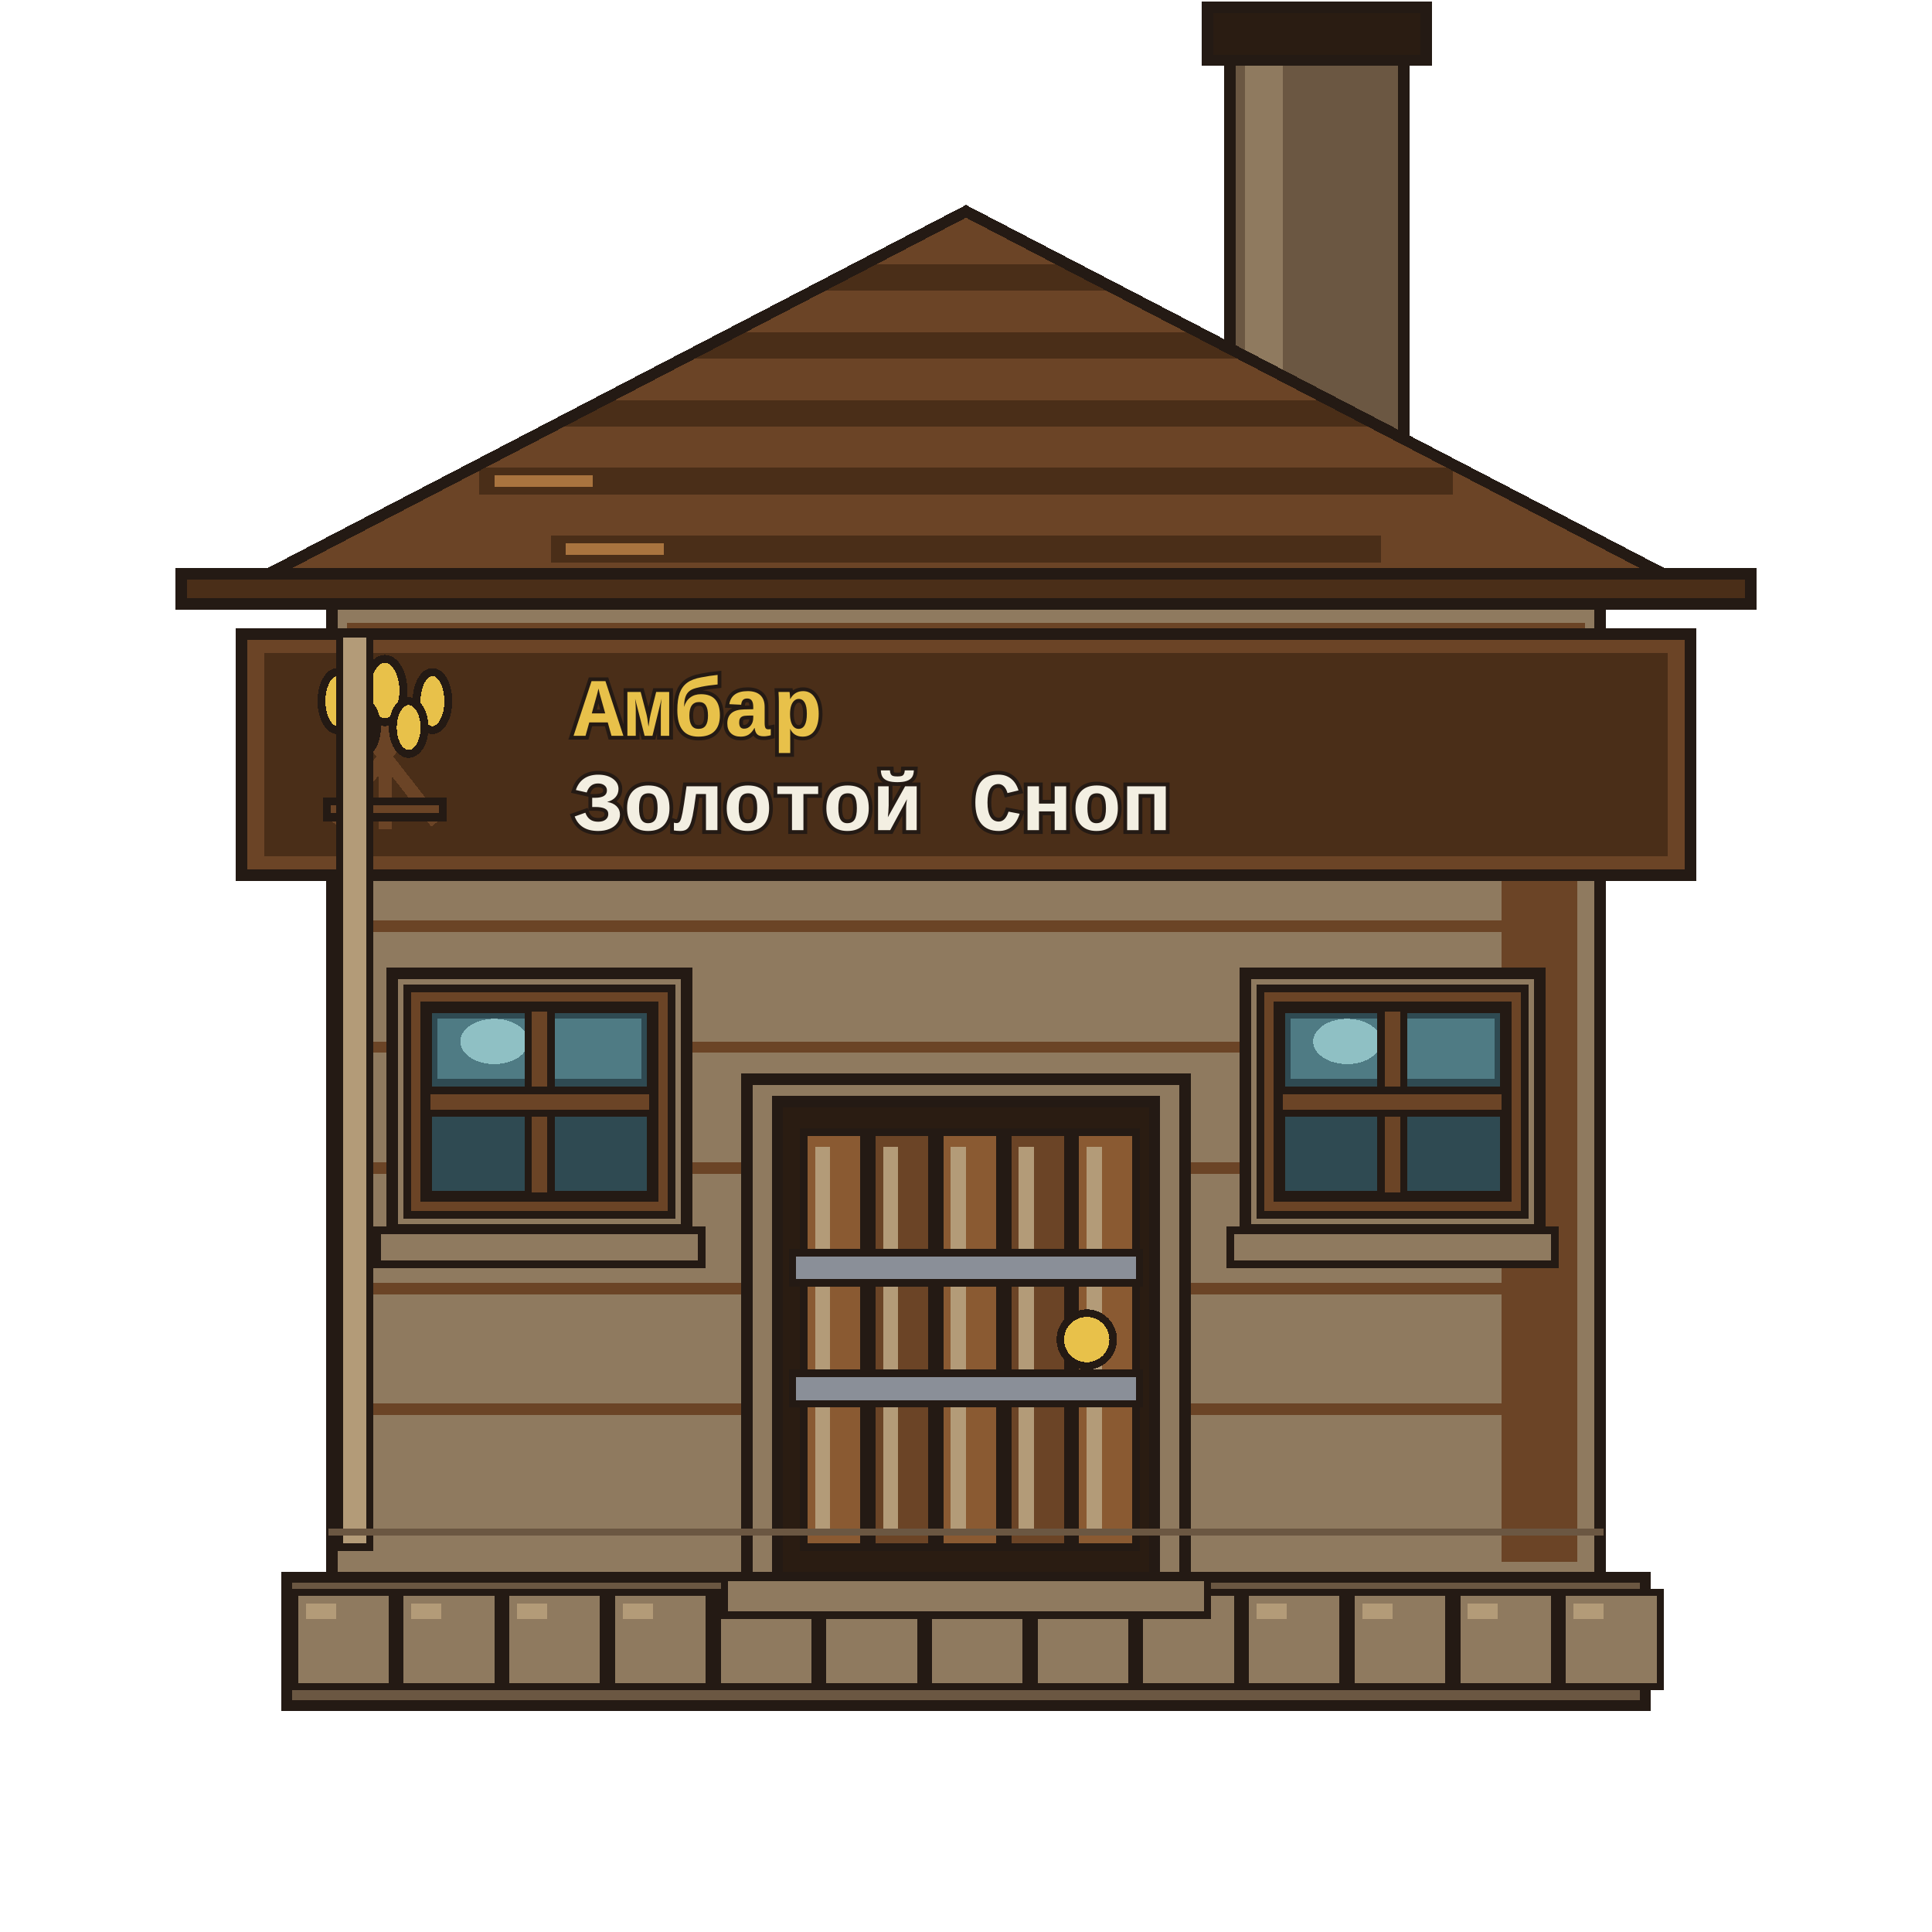
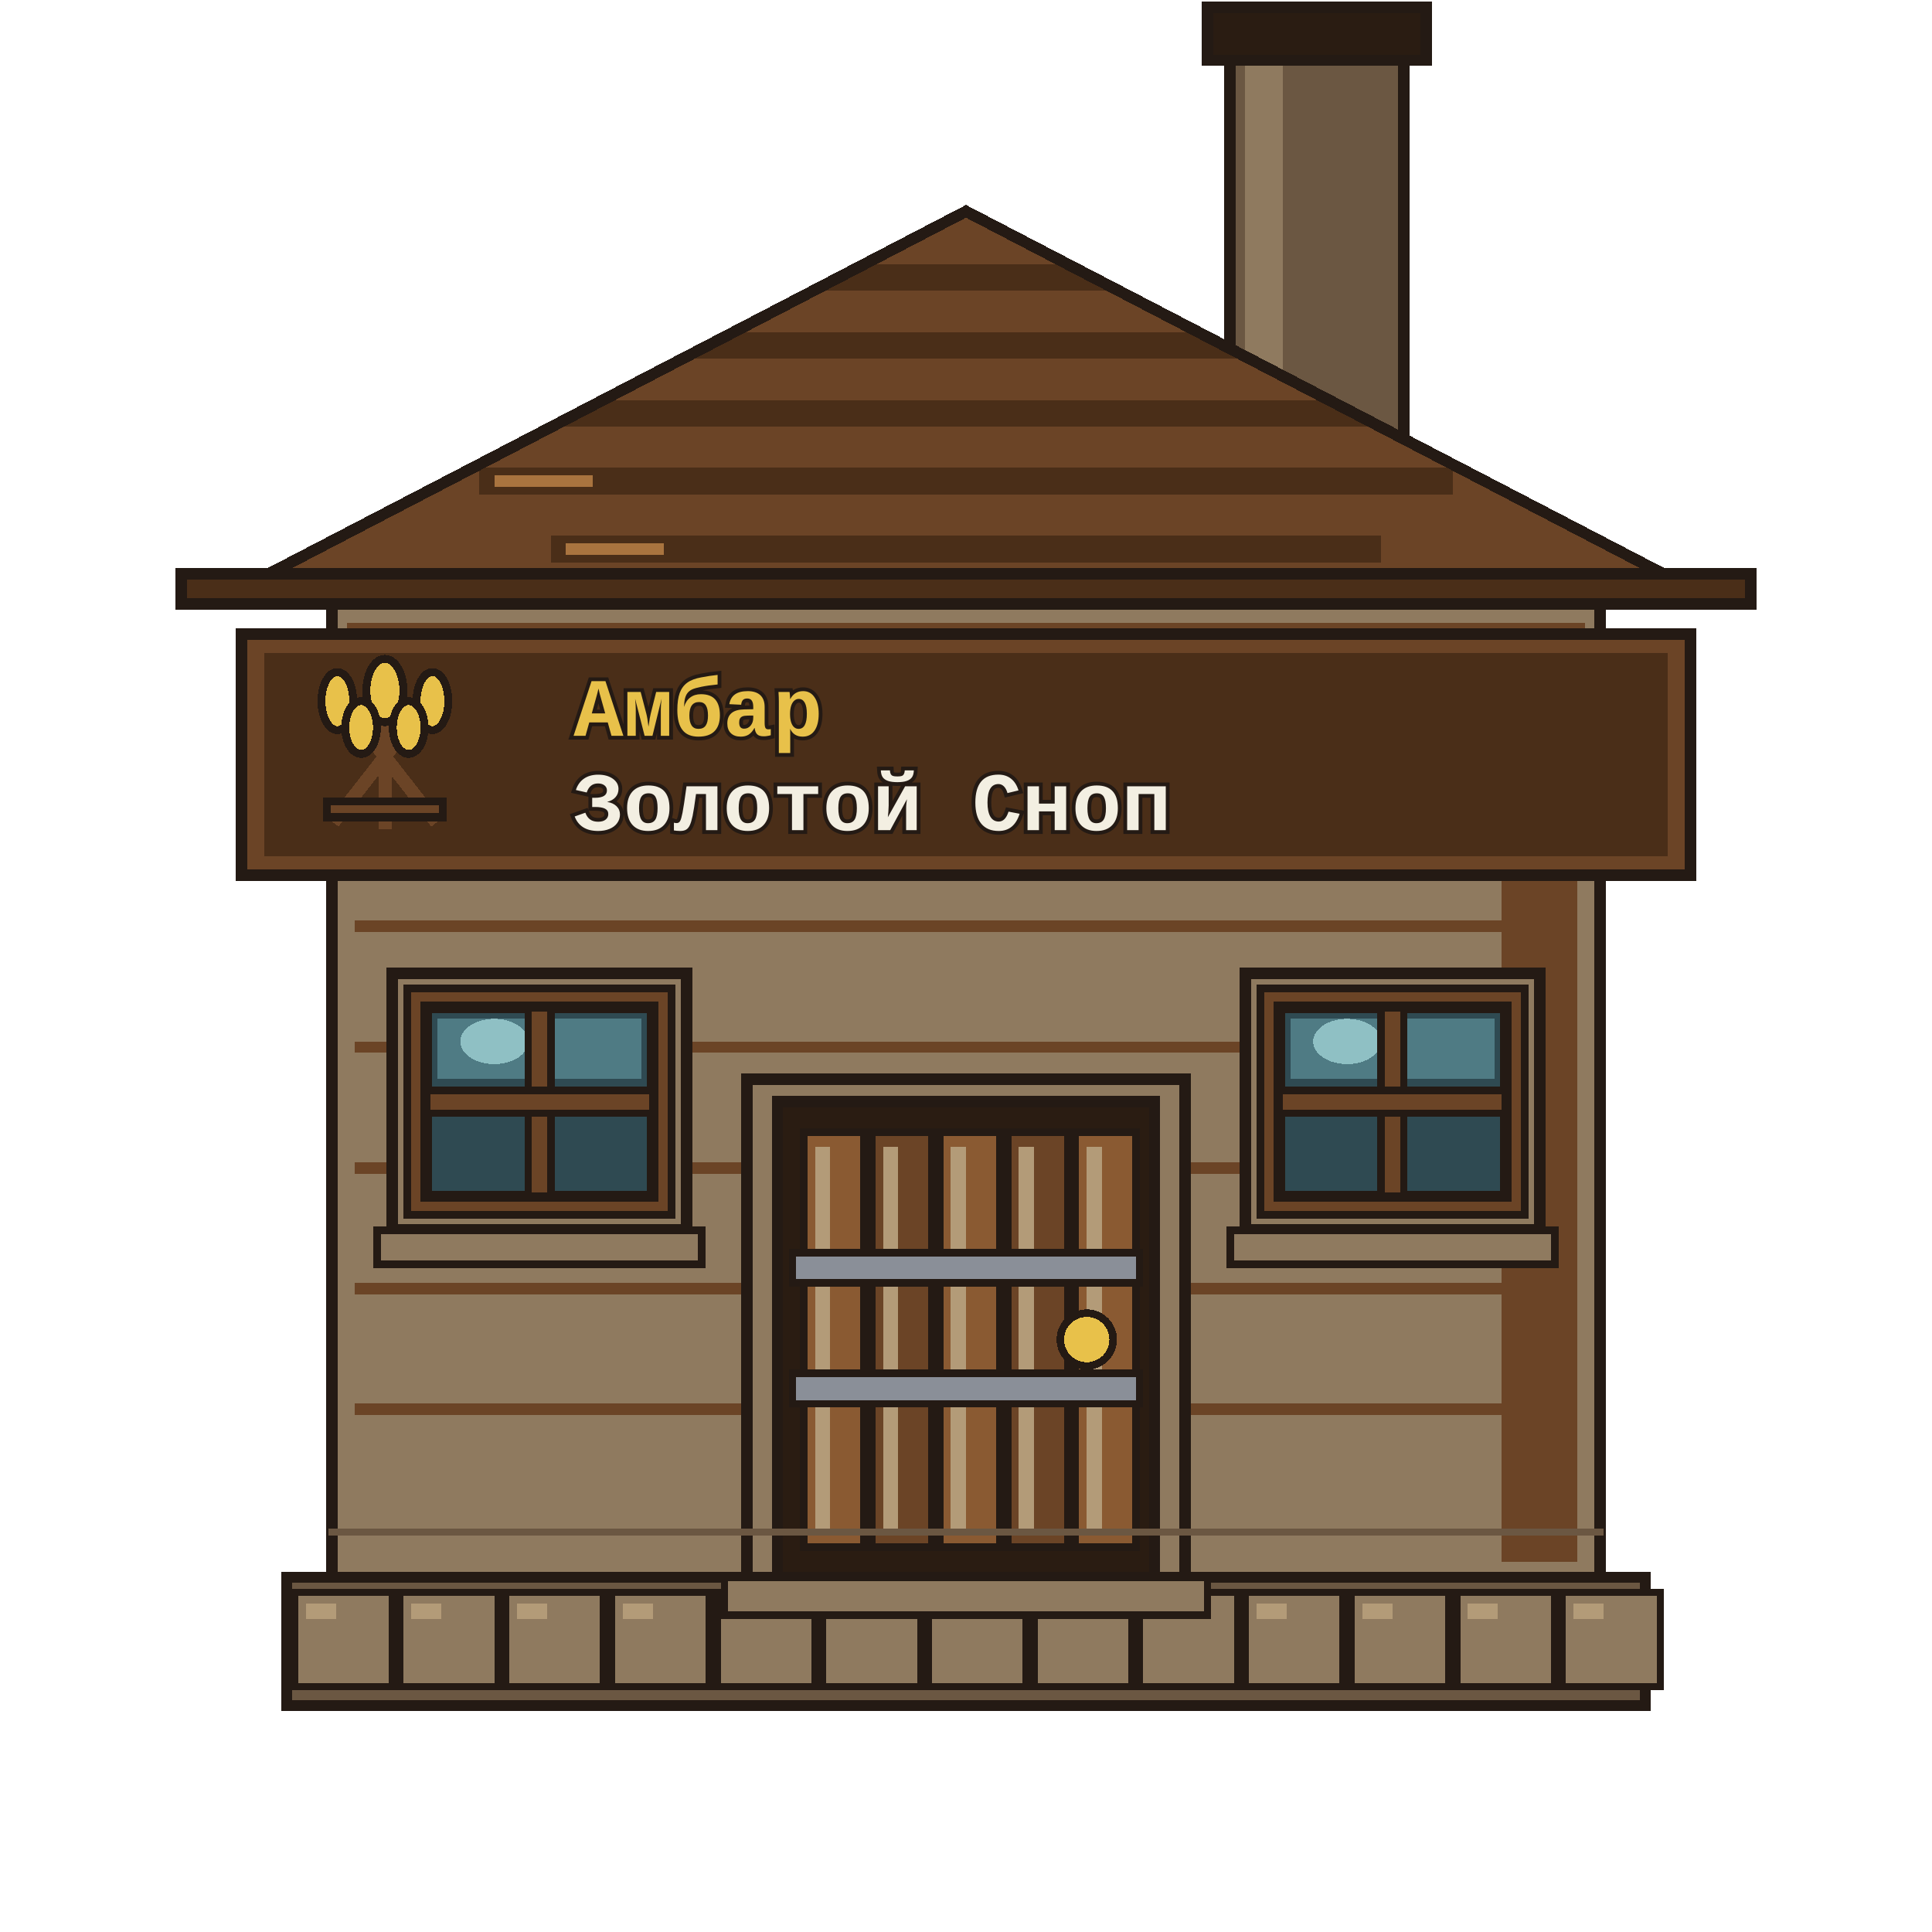
<svg xmlns="http://www.w3.org/2000/svg" viewBox="0 0 512 512" shape-rendering="crispEdges">
  <g id="chimney">
    <path d="M326 8 H372 V120 H326Z" fill="#6b5742" stroke="#241a14" stroke-width="3" stroke-linejoin="miter" stroke-linecap="square" />
    <path d="M330 12 H340 V116 H330Z" fill="#8f7a5f" stroke="none" />
    <path d="M320 2 H378 V16 H320Z" fill="#2a1c12" stroke="#241a14" stroke-width="3" stroke-linejoin="miter" stroke-linecap="square" />
  </g>
  <g id="base">
    <path d="M76 418 H436 V452 H76Z" fill="#6b5742" stroke="#241a14" stroke-width="3" stroke-linejoin="miter" stroke-linecap="square" />
    <path d="M78 422 H104 V447 H78Z" fill="#8f7a5f" stroke="#241a14" stroke-width="2" stroke-linejoin="miter" stroke-linecap="square" />
    <path d="M81 425 H89 V429 H81Z" fill="#b39b78" stroke="none" />
    <path d="M106 422 H132 V447 H106Z" fill="#8f7a5f" stroke="#241a14" stroke-width="2" stroke-linejoin="miter" stroke-linecap="square" />
    <path d="M109 425 H117 V429 H109Z" fill="#b39b78" stroke="none" />
    <path d="M134 422 H160 V447 H134Z" fill="#8f7a5f" stroke="#241a14" stroke-width="2" stroke-linejoin="miter" stroke-linecap="square" />
    <path d="M137 425 H145 V429 H137Z" fill="#b39b78" stroke="none" />
    <path d="M162 422 H188 V447 H162Z" fill="#8f7a5f" stroke="#241a14" stroke-width="2" stroke-linejoin="miter" stroke-linecap="square" />
    <path d="M165 425 H173 V429 H165Z" fill="#b39b78" stroke="none" />
    <path d="M190 422 H216 V447 H190Z" fill="#8f7a5f" stroke="#241a14" stroke-width="2" stroke-linejoin="miter" stroke-linecap="square" />
    <path d="M193 425 H201 V429 H193Z" fill="#b39b78" stroke="none" />
    <path d="M218 422 H244 V447 H218Z" fill="#8f7a5f" stroke="#241a14" stroke-width="2" stroke-linejoin="miter" stroke-linecap="square" />
    <path d="M221 425 H229 V429 H221Z" fill="#b39b78" stroke="none" />
    <path d="M246 422 H272 V447 H246Z" fill="#8f7a5f" stroke="#241a14" stroke-width="2" stroke-linejoin="miter" stroke-linecap="square" />
    <path d="M249 425 H257 V429 H249Z" fill="#b39b78" stroke="none" />
    <path d="M274 422 H300 V447 H274Z" fill="#8f7a5f" stroke="#241a14" stroke-width="2" stroke-linejoin="miter" stroke-linecap="square" />
    <path d="M277 425 H285 V429 H277Z" fill="#b39b78" stroke="none" />
    <path d="M302 422 H328 V447 H302Z" fill="#8f7a5f" stroke="#241a14" stroke-width="2" stroke-linejoin="miter" stroke-linecap="square" />
    <path d="M305 425 H313 V429 H305Z" fill="#b39b78" stroke="none" />
    <path d="M330 422 H356 V447 H330Z" fill="#8f7a5f" stroke="#241a14" stroke-width="2" stroke-linejoin="miter" stroke-linecap="square" />
    <path d="M333 425 H341 V429 H333Z" fill="#b39b78" stroke="none" />
    <path d="M358 422 H384 V447 H358Z" fill="#8f7a5f" stroke="#241a14" stroke-width="2" stroke-linejoin="miter" stroke-linecap="square" />
    <path d="M361 425 H369 V429 H361Z" fill="#b39b78" stroke="none" />
    <path d="M386 422 H412 V447 H386Z" fill="#8f7a5f" stroke="#241a14" stroke-width="2" stroke-linejoin="miter" stroke-linecap="square" />
    <path d="M389 425 H397 V429 H389Z" fill="#b39b78" stroke="none" />
    <path d="M414 422 H440 V447 H414Z" fill="#8f7a5f" stroke="#241a14" stroke-width="2" stroke-linejoin="miter" stroke-linecap="square" />
    <path d="M417 425 H425 V429 H417Z" fill="#b39b78" stroke="none" />
  </g>
  <g id="wall">
    <path d="M88 160 H424 V418 H88Z" fill="#8f7a5f" stroke="#241a14" stroke-width="3" stroke-linejoin="miter" stroke-linecap="square" />
    <path d="M92 165 H420 V175 H92Z" fill="#6b4426" stroke="none" />
    <path d="M96 178 H416 V186 H96Z" fill="#8f7a5f" stroke="none" />
    <path d="M398 168 H418 V414 H398Z" fill="#6b4426" stroke="none" />
    <path d="M94 180 H418 V183 H94Z" fill="#6b4426" stroke="none" />
    <path d="M94 212 H418 V215 H94Z" fill="#6b4426" stroke="none" />
    <path d="M94 244 H418 V247 H94Z" fill="#6b4426" stroke="none" />
    <path d="M94 276 H418 V279 H94Z" fill="#6b4426" stroke="none" />
    <path d="M94 308 H418 V311 H94Z" fill="#6b4426" stroke="none" />
    <path d="M94 340 H418 V343 H94Z" fill="#6b4426" stroke="none" />
    <path d="M94 372 H418 V375 H94Z" fill="#6b4426" stroke="none" />
  </g>
  <g id="roof">
    <defs>
      <clipPath id="roofClip">
        <path d="M56 160 L256 56 L456 160Z" />
      </clipPath>
    </defs>
    <path d="M56 160 L256 56 L456 160Z" fill="#6b4426" stroke="#241a14" stroke-width="3" stroke-linejoin="miter" />
    <g clip-path="url(#roofClip)">
      <path d="M71 70 H441 V77 H71Z" fill="#4a2e18" stroke="none" />
      <path d="M75 72 H101 V75 H75Z" fill="#a9743f" stroke="none" />
      <path d="M90 88 H422 V95 H90Z" fill="#4a2e18" stroke="none" />
      <path d="M94 90 H120 V93 H94Z" fill="#a9743f" stroke="none" />
      <path d="M109 106 H403 V113 H109Z" fill="#4a2e18" stroke="none" />
      <path d="M113 108 H139 V111 H113Z" fill="#a9743f" stroke="none" />
      <path d="M127 124 H385 V131 H127Z" fill="#4a2e18" stroke="none" />
      <path d="M131 126 H157 V129 H131Z" fill="#a9743f" stroke="none" />
      <path d="M146 142 H366 V149 H146Z" fill="#4a2e18" stroke="none" />
      <path d="M150 144 H176 V147 H150Z" fill="#a9743f" stroke="none" />
    </g>
    <path d="M56 160 L256 56 L456 160Z" fill="none" stroke="#241a14" stroke-width="3" stroke-linejoin="miter" />
    <path d="M48 152 H464 V160 H48Z" fill="#4a2e18" stroke="#241a14" stroke-width="3" stroke-linejoin="miter" stroke-linecap="square" />
  </g>
  <g id="sign" data-sign-name="Амбар «Золотой Сноп»" data-sign-type="Амбар" data-sign-shop="Золотой Сноп">
    <path id="signBoard" d="M64 168 H448 V232 H64Z" fill="#6b4426" stroke="#241a14" stroke-width="3" stroke-linejoin="miter" stroke-linecap="square" />
    <path d="M70 173 H442 V227 H70Z" fill="#4a2e18" stroke="none" />
    <g transform="translate(74 176) scale(0.7)" data-sign="sheaf">
      <path d="M40 60 V10 M22 58 L58 12 M58 58 L22 12" fill="none" stroke="#6b4426" stroke-width="5" stroke-linecap="square" />
      <ellipse cx="40" cy="10" rx="7" ry="12" fill="#e8c14a" stroke="#241a14" stroke-width="3" />
      <ellipse cx="22" cy="14" rx="6" ry="11" fill="#e8c14a" stroke="#241a14" stroke-width="3" />
      <ellipse cx="58" cy="14" rx="6" ry="11" fill="#e8c14a" stroke="#241a14" stroke-width="3" />
      <ellipse cx="31" cy="24" rx="6" ry="10" fill="#e8c14a" stroke="#241a14" stroke-width="3" />
      <ellipse cx="49" cy="24" rx="6" ry="10" fill="#e8c14a" stroke="#241a14" stroke-width="3" />
      <path d="M18 52 H62 V58 H18Z" fill="#6b4426" stroke="#241a14" stroke-width="3" />
    </g>
    <text data-line="type" x="152" y="195" font-family="'Courier New', monospace" font-size="22" font-weight="700" fill="#e8c14a" stroke="#241a14" stroke-width="2" paint-order="stroke" text-rendering="geometricPrecision" textLength="68.2" lengthAdjust="spacingAndGlyphs">Амбар</text>
    <text data-line="shop" x="152" y="220" font-family="'Courier New', monospace" font-size="22" font-weight="700" fill="#f3efe2" stroke="#241a14" stroke-width="2" paint-order="stroke" text-rendering="geometricPrecision" textLength="163.7" lengthAdjust="spacingAndGlyphs">Золотой Сноп</text>
  </g>
  <g id="window">
    <path d="M104 258 H182 V326 H104Z" fill="#8f7a5f" stroke="#241a14" stroke-width="3" stroke-linejoin="miter" stroke-linecap="square" />
    <path d="M108 262 H178 V322 H108Z" fill="#6b4426" stroke="#241a14" stroke-width="2" stroke-linejoin="miter" stroke-linecap="square" />
    <path d="M113 267 H173 V317 H113Z" fill="#2f4a52" stroke="#241a14" stroke-width="3" stroke-linejoin="miter" stroke-linecap="square" />
    <path d="M116 270 H139 V286 H116Z" fill="#4f7b84" stroke="none" />
    <path d="M147 270 H170 V286 H147Z" fill="#4f7b84" stroke="none" />
    <ellipse cx="131" cy="276" rx="9" ry="6" fill="#8fc0c4" stroke="none" />
    <path d="M140 267 H146 V317 H140Z" fill="#6b4426" stroke="#241a14" stroke-width="2" stroke-linejoin="miter" stroke-linecap="square" />
    <path d="M113 289 H173 V295 H113Z" fill="#6b4426" stroke="#241a14" stroke-width="2" stroke-linejoin="miter" stroke-linecap="square" />
    <path d="M100 326 H186 V335 H100Z" fill="#8f7a5f" stroke="#241a14" stroke-width="2" stroke-linejoin="miter" stroke-linecap="square" />
    <path d="M330 258 H408 V326 H330Z" fill="#8f7a5f" stroke="#241a14" stroke-width="3" stroke-linejoin="miter" stroke-linecap="square" />
    <path d="M334 262 H404 V322 H334Z" fill="#6b4426" stroke="#241a14" stroke-width="2" stroke-linejoin="miter" stroke-linecap="square" />
    <path d="M339 267 H399 V317 H339Z" fill="#2f4a52" stroke="#241a14" stroke-width="3" stroke-linejoin="miter" stroke-linecap="square" />
    <path d="M342 270 H365 V286 H342Z" fill="#4f7b84" stroke="none" />
    <path d="M373 270 H396 V286 H373Z" fill="#4f7b84" stroke="none" />
    <ellipse cx="357" cy="276" rx="9" ry="6" fill="#8fc0c4" stroke="none" />
    <path d="M366 267 H372 V317 H366Z" fill="#6b4426" stroke="#241a14" stroke-width="2" stroke-linejoin="miter" stroke-linecap="square" />
    <path d="M339 289 H399 V295 H339Z" fill="#6b4426" stroke="#241a14" stroke-width="2" stroke-linejoin="miter" stroke-linecap="square" />
    <path d="M326 326 H412 V335 H326Z" fill="#8f7a5f" stroke="#241a14" stroke-width="2" stroke-linejoin="miter" stroke-linecap="square" />
  </g>
  <g id="door">
    <path d="M198 286 H314 V418 H198Z" fill="#8f7a5f" stroke="#241a14" stroke-width="3" stroke-linejoin="miter" stroke-linecap="square" />
    <path d="M206 292 H306 V418 H206Z" fill="#2a1c12" stroke="#241a14" stroke-width="3" />
    <path d="M213 300 H229 V410 H213Z" fill="#8a5a32" stroke="#241a14" stroke-width="2" stroke-linejoin="miter" stroke-linecap="square" />
    <path d="M216 304 H220 V406 H216Z" fill="#b39b78" stroke="none" />
    <path d="M231 300 H247 V410 H231Z" fill="#6b4426" stroke="#241a14" stroke-width="2" stroke-linejoin="miter" stroke-linecap="square" />
    <path d="M234 304 H238 V406 H234Z" fill="#b39b78" stroke="none" />
    <path d="M249 300 H265 V410 H249Z" fill="#8a5a32" stroke="#241a14" stroke-width="2" stroke-linejoin="miter" stroke-linecap="square" />
    <path d="M252 304 H256 V406 H252Z" fill="#b39b78" stroke="none" />
    <path d="M267 300 H283 V410 H267Z" fill="#6b4426" stroke="#241a14" stroke-width="2" stroke-linejoin="miter" stroke-linecap="square" />
    <path d="M270 304 H274 V406 H270Z" fill="#b39b78" stroke="none" />
    <path d="M285 300 H301 V410 H285Z" fill="#8a5a32" stroke="#241a14" stroke-width="2" stroke-linejoin="miter" stroke-linecap="square" />
    <path d="M288 304 H292 V406 H288Z" fill="#b39b78" stroke="none" />
    <path d="M210 332 H302 V340 H210Z" fill="#8a8f98" stroke="#241a14" stroke-width="2" stroke-linejoin="miter" stroke-linecap="square" />
    <path d="M210 364 H302 V372 H210Z" fill="#8a8f98" stroke="#241a14" stroke-width="2" stroke-linejoin="miter" stroke-linecap="square" />
    <ellipse cx="288" cy="355" rx="7" ry="7" fill="#e8c14a" stroke="#241a14" stroke-width="2" />
    <path d="M192 418 H320 V428 H192Z" fill="#8f7a5f" stroke="#241a14" stroke-width="2" stroke-linejoin="miter" stroke-linecap="square" />
  </g>
  <g id="decor">
-     <path d="M90 168 H98 V410 H90Z" fill="#b39b78" stroke="#241a14" stroke-width="2" stroke-linejoin="miter" stroke-linecap="square" />
    <path d="M88 406 L424 406" fill="none" stroke="#6b5742" stroke-width="2" stroke-linecap="square" />
  </g>
</svg>
